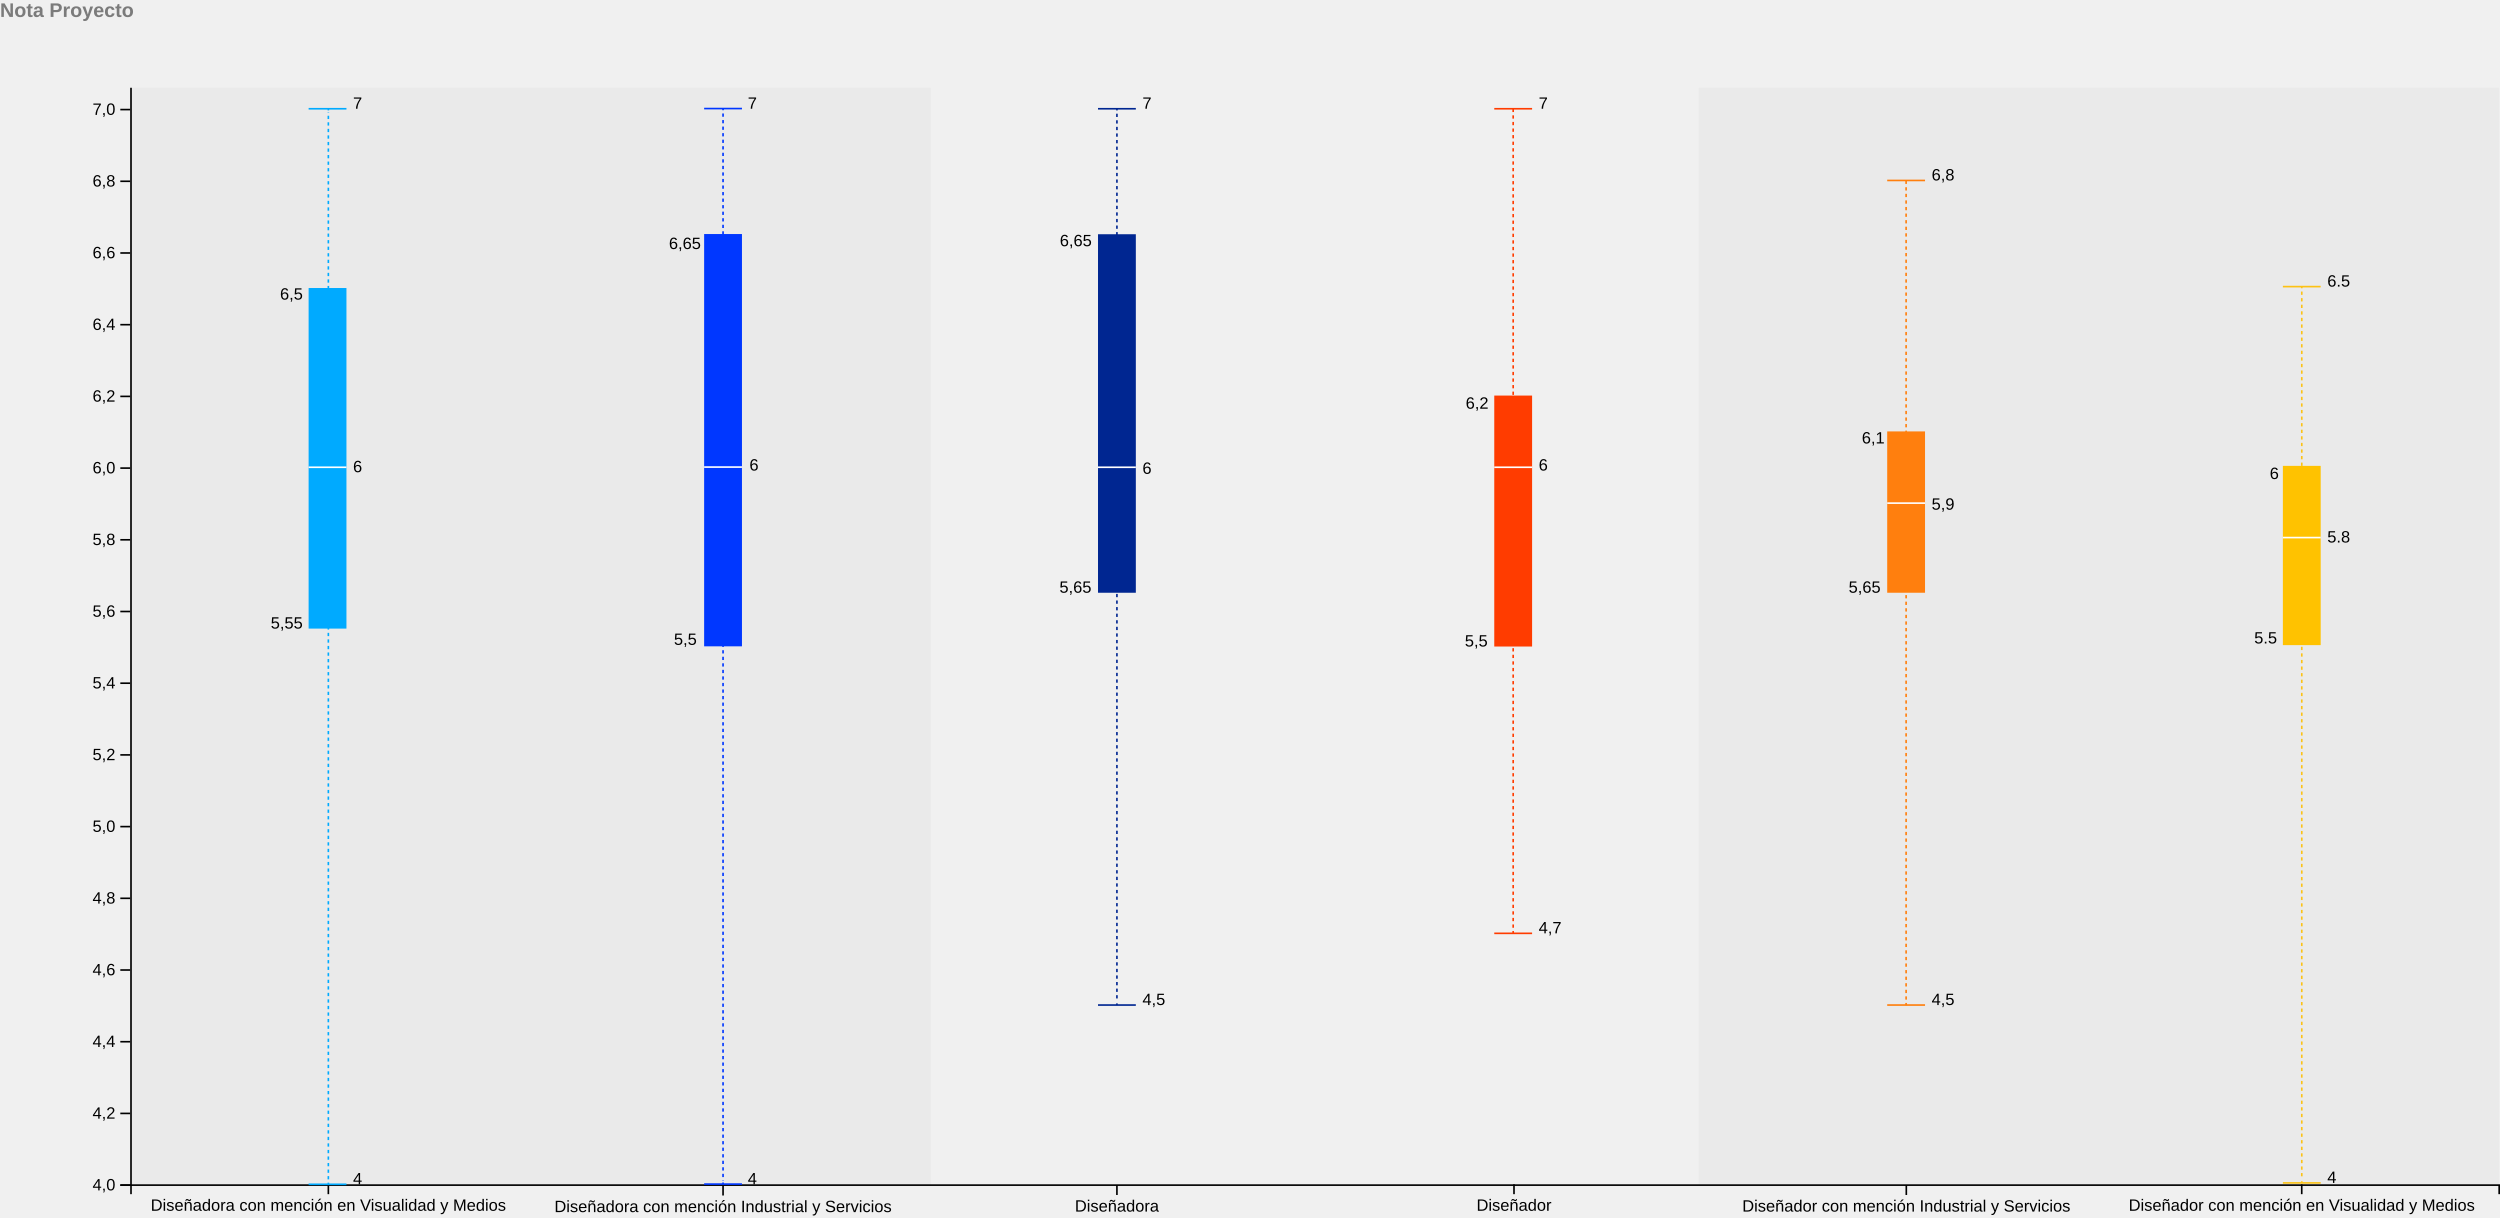
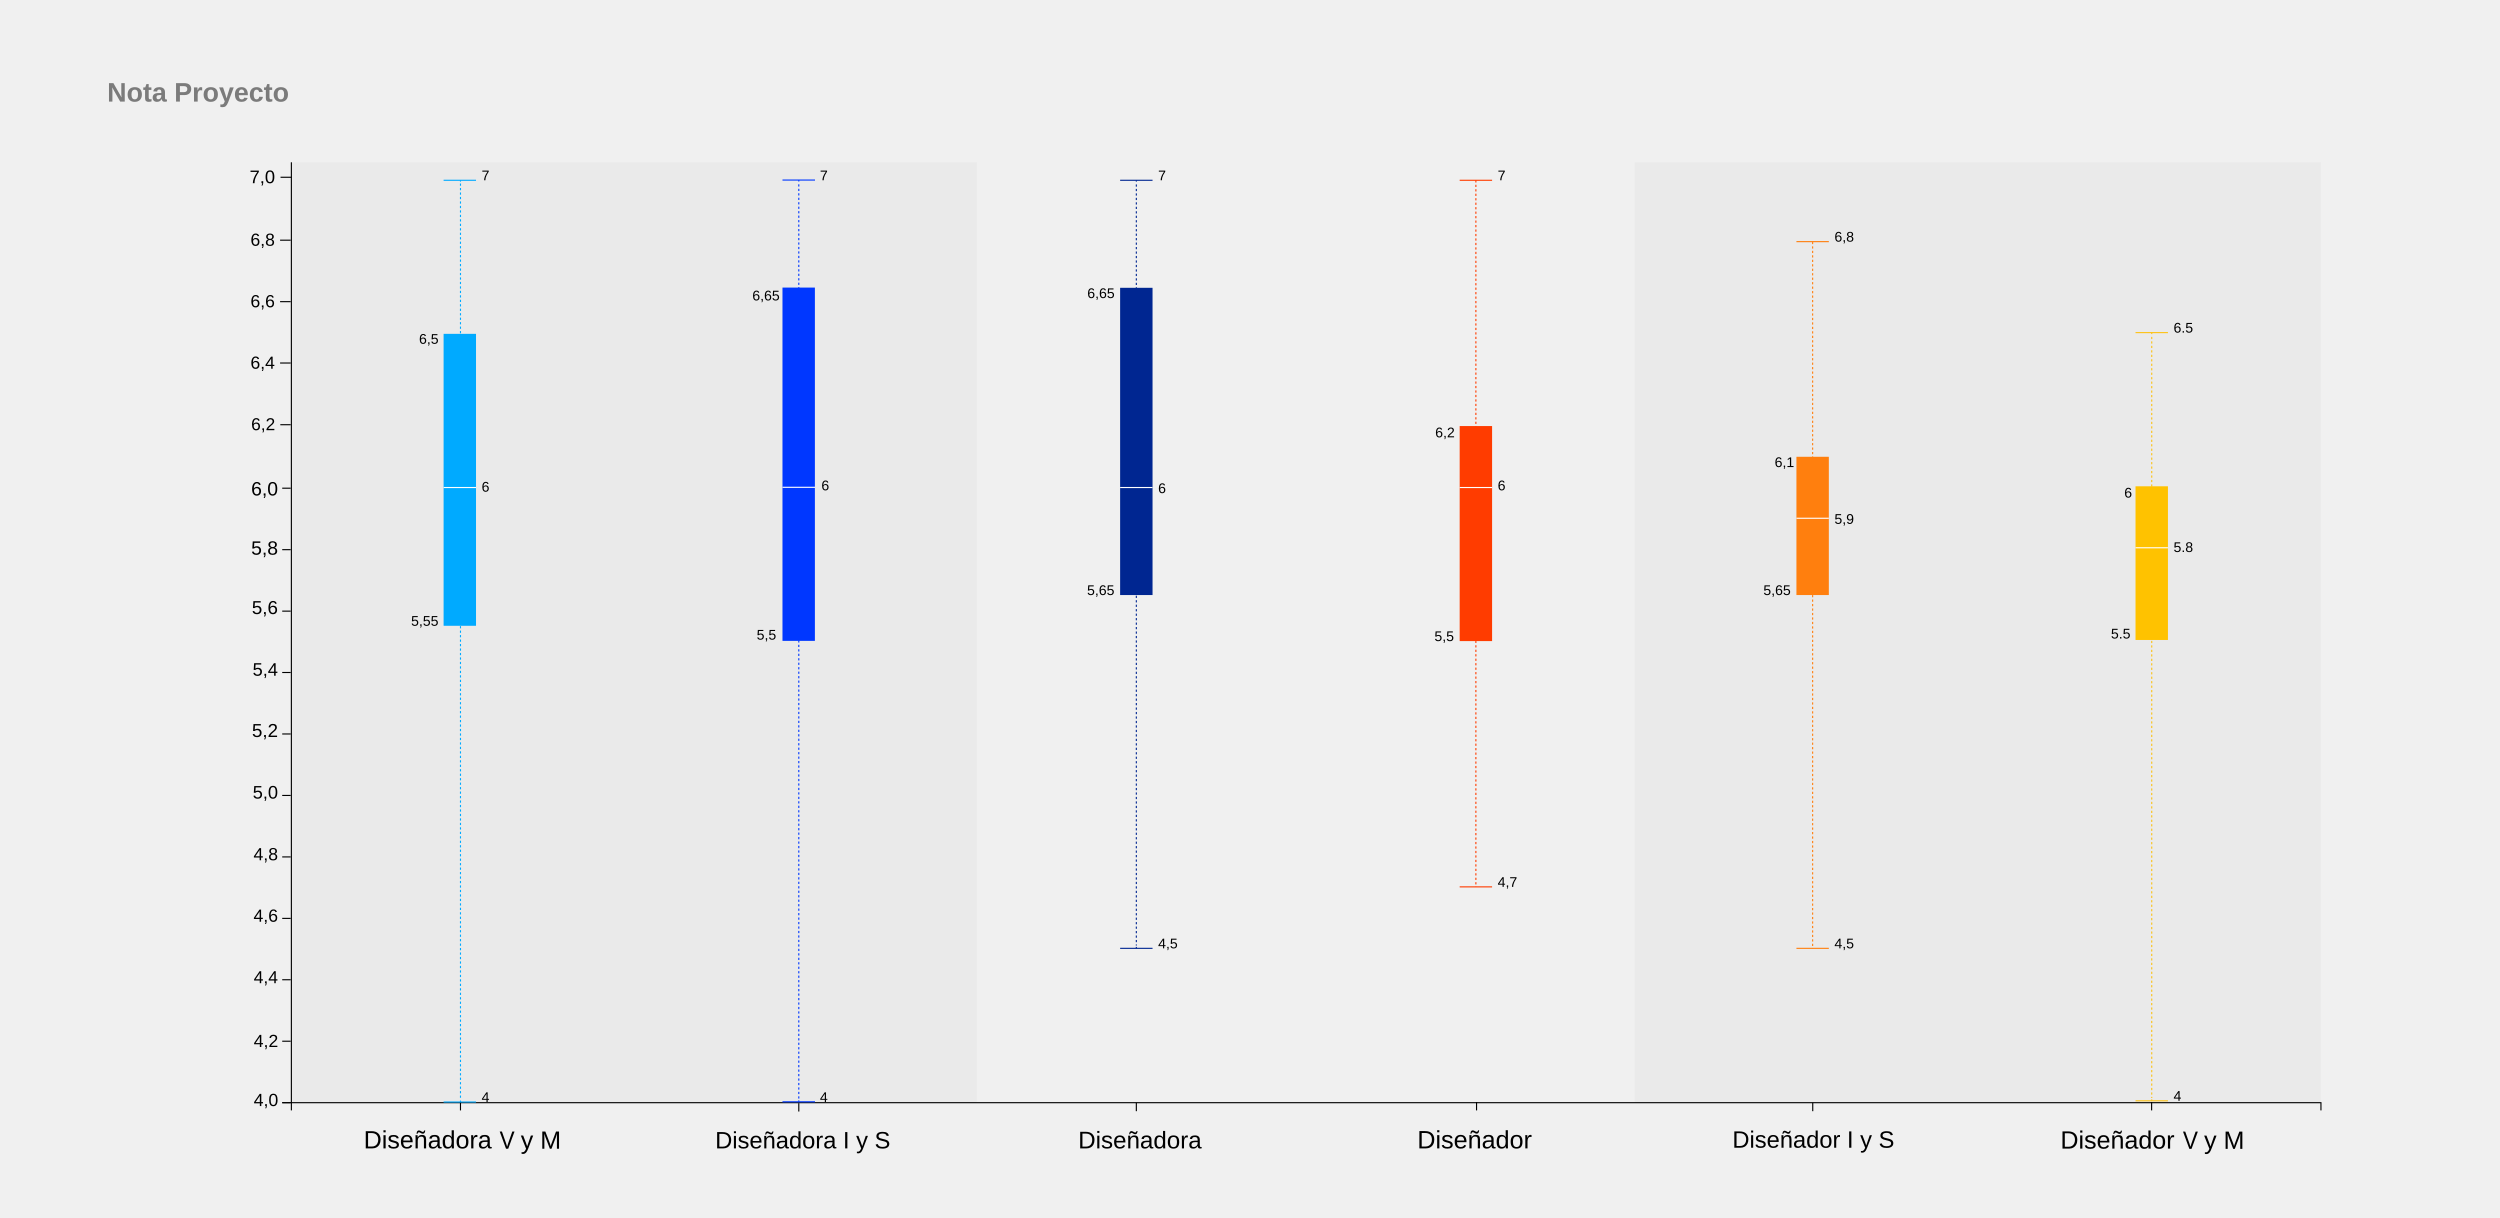
- <svg xmlns="http://www.w3.org/2000/svg" viewBox="0 0 1520.16 740.28">
+ <svg xmlns="http://www.w3.org/2000/svg" id="Layer_1" data-name="Layer 1" version="1.1" viewBox="0 0 2236.8 1089.3">
  <defs>
    <style>
      .cls-1 {
-         fill: #0037ff;
-       }
- 
-       .cls-1, .cls-2, .cls-3, .cls-4, .cls-5, .cls-6, .cls-7 {
+         letter-spacing: 0em;
+       }
+ 
+       .cls-1, .cls-2, .cls-3, .cls-4, .cls-5, .cls-6, .cls-7, .cls-8, .cls-9, .cls-10, .cls-11, .cls-12, .cls-13, .cls-14, .cls-15, .cls-16, .cls-17, .cls-18, .cls-19, .cls-20 {
+         isolation: isolate;
+       }
+ 
+       .cls-1, .cls-2, .cls-4, .cls-5, .cls-7, .cls-8, .cls-9, .cls-10, .cls-11, .cls-12, .cls-13, .cls-14, .cls-15, .cls-16, .cls-17, .cls-18, .cls-19, .cls-20 {
+         fill: #000;
+         font-family: ArialMT, Arial;
+       }
+ 
+       .cls-1, .cls-16 {
+         font-size: 22.4px;
+       }
+ 
+       .cls-21 {
+         fill: #eaeaea;
+       }
+ 
+       .cls-21, .cls-22, .cls-23, .cls-24, .cls-25, .cls-26, .cls-27 {
        stroke-width: 0px;
      }

-       .cls-8 {
-         letter-spacing: -.02em;
-       }
- 
-       .cls-8, .cls-9, .cls-10, .cls-11 {
-         isolation: isolate;
-       }
- 
-       .cls-8, .cls-11 {
-         font-family: ArialMT, Arial;
-         font-size: 10px;
-       }
- 
-       .cls-12, .cls-13, .cls-14, .cls-15, .cls-16, .cls-17, .cls-18, .cls-19, .cls-20, .cls-21, .cls-22, .cls-23, .cls-24, .cls-25, .cls-26 {
-         fill: none;
-       }
- 
-       .cls-12, .cls-21 {
-         stroke-dasharray: 0 0 2 2;
-       }
- 
-       .cls-12, .cls-24 {
-         stroke: #ff3c00;
-       }
- 
-       .cls-13, .cls-16 {
-         stroke: #0037ff;
-       }
- 
-       .cls-13, .cls-22 {
-         stroke-dasharray: 0 0 1.99 1.99;
-       }
- 
-       .cls-14 {
-         stroke: #fff;
-       }
- 
-       .cls-15 {
-         stroke-dasharray: 0 0 2 2;
-       }
- 
-       .cls-15, .cls-17 {
-         stroke: #fbc217;
-       }
- 
      .cls-2 {
-         fill: #0af;
-       }
- 
-       .cls-10 {
+         font-size: 21.6px;
+       }
+ 
+       .cls-3 {
        fill: #7b7b7b;
        font-family: Arial-BoldMT, Arial;
-         font-size: 12px;
+         font-size: 24px;
        font-weight: 700;
      }

-       .cls-18, .cls-21 {
+       .cls-4 {
+         font-size: 15.5px;
+       }
+ 
+       .cls-28 {
+         stroke: #fff;
+       }
+ 
+       .cls-28, .cls-29, .cls-30, .cls-31, .cls-32, .cls-33, .cls-34, .cls-35, .cls-36, .cls-37, .cls-38, .cls-39, .cls-40, .cls-41, .cls-42 {
+         fill: none;
+       }
+ 
+       .cls-5 {
+         font-size: 16.3px;
+       }
+ 
+       .cls-29, .cls-38 {
+         stroke-dasharray: 0 0 0 0 0 0 2 2;
+       }
+ 
+       .cls-29, .cls-42 {
+         stroke: #0037ff;
+       }
+ 
+       .cls-7 {
+         font-size: 15.6px;
+       }
+ 
+       .cls-8 {
+         font-size: 22.5px;
+       }
+ 
+       .cls-30, .cls-35 {
+         stroke: #002691;
+       }
+ 
+       .cls-9 {
+         font-size: 15.7px;
+       }
+ 
+       .cls-10 {
+         font-size: 16.8px;
+       }
+ 
+       .cls-31, .cls-35, .cls-36, .cls-37 {
+         stroke-dasharray: 0 0 0 0 0 0 2 2;
+       }
+ 
+       .cls-31, .cls-39 {
        stroke: #ff7f0e;
      }

-       .cls-3 {
+       .cls-32, .cls-38 {
+         stroke: #0af;
+       }
+ 
+       .cls-11 {
+         font-size: 16.4px;
+       }
+ 
+       .cls-12 {
+         font-size: 17.3px;
+       }
+ 
+       .cls-13 {
+         font-size: 16.3px;
+       }
+ 
+       .cls-14 {
+         font-size: 15.8px;
+       }
+ 
+       .cls-15 {
+         font-size: 15.8px;
+       }
+ 
+       .cls-22 {
        fill: #ff7f0e;
      }

+       .cls-23 {
+         fill: #0037ff;
+       }
+ 
+       .cls-24 {
+         fill: #0af;
+       }
+ 
+       .cls-25 {
+         fill: #ff3c00;
+       }
+ 
+       .cls-17 {
+         font-size: 17.3px;
+       }
+ 
+       .cls-33, .cls-37 {
+         stroke: #ff3c00;
+       }
+ 
+       .cls-26 {
+         fill: #002691;
+       }
+ 
+       .cls-18 {
+         font-size: 12.6px;
+       }
+ 
+       .cls-34, .cls-36 {
+         stroke: #fbc217;
+       }
+ 
      .cls-19 {
-         stroke-dasharray: 0 0 2 2;
-       }
- 
-       .cls-19, .cls-20 {
-         stroke: #002691;
-       }
- 
-       .cls-22, .cls-25 {
-         stroke: #0af;
-       }
- 
-       .cls-4 {
-         fill: #002691;
-       }
- 
-       .cls-23 {
+         font-size: 16.8px;
+       }
+ 
+       .cls-20 {
+         font-size: 21.2px;
+       }
+ 
+       .cls-40 {
        stroke: #fdc214;
      }

-       .cls-5 {
+       .cls-27 {
        fill: #ffc200;
      }

-       .cls-26 {
+       .cls-41 {
        stroke: #000;
-       }
- 
-       .cls-6 {
-         fill: #eaeaea;
-       }
- 
-       .cls-7 {
-         fill: #ff3c00;
      }
    </style>
  </defs>
  <g id="Layer_3" data-name="Layer 3">
-     <rect class="cls-6" x="79.16" y="53.37" width="486.83" height="667.25" />
-     <rect class="cls-6" x="1032.83" y="53.37" width="486.83" height="667.25" />
+     <rect class="cls-21" x="260.1" y="145.2" width="613.9" height="841.4" />
+     <rect class="cls-21" x="1462.6" y="145.2" width="613.9" height="841.4" />
  </g>
  <g id="Layer_2" data-name="Layer 2">
    <g>
-       <line class="cls-25" x1="199.66" y1="720.13" x2="199.66" y2="719.13" />
-       <line class="cls-22" x1="199.66" y1="717.13" x2="199.66" y2="68.12" />
-       <line class="cls-25" x1="199.66" y1="67.13" x2="199.66" y2="66.13" />
+       <line class="cls-32" x1="412" y1="986" x2="412" y2="984.7" />
+       <line class="cls-38" x1="412" y1="982.2" x2="412" y2="163.8" />
+       <line class="cls-32" x1="412" y1="162.5" x2="412" y2="161.3" />
    </g>
    <g>
-       <line class="cls-16" x1="439.66" y1="66.01" x2="439.66" y2="67.01" />
-       <line class="cls-13" x1="439.66" y1="69" x2="439.66" y2="718.01" />
-       <line class="cls-16" x1="439.66" y1="719.01" x2="439.66" y2="720.01" />
+       <line class="cls-42" x1="714.7" y1="161.1" x2="714.7" y2="162.4" />
+       <line class="cls-29" x1="714.7" y1="164.9" x2="714.7" y2="983.3" />
+       <line class="cls-42" x1="714.7" y1="984.5" x2="714.7" y2="985.8" />
    </g>
    <g>
-       <line class="cls-20" x1="679.16" y1="66.13" x2="679.16" y2="67.13" />
-       <line class="cls-19" x1="679.16" y1="69.13" x2="679.16" y2="609.12" />
-       <line class="cls-20" x1="679.16" y1="610.12" x2="679.16" y2="611.12" />
-     </g>
-     <line class="cls-21" x1="1159.04" y1="109.85" x2="1159.04" y2="611.25" />
-   </g>
-   <g id="Layer_1" data-name="Layer 1">
-     <path class="cls-26" d="M73.16,720.63h6.5V53.37" />
-     <g>
-       <line class="cls-26" x1="79.16" y1="720.63" x2="73.16" y2="720.63" />
-       <g class="cls-9">
-         <text class="cls-11" transform="translate(56.26 723.83)">
-           <tspan x="0" y="0">4,0</tspan>
-         </text>
-       </g>
-     </g>
-     <g>
-       <line class="cls-26" x1="79.16" y1="677.03" x2="73.16" y2="677.03" />
-       <g class="cls-9">
-         <text class="cls-11" transform="translate(56.26 680.23)">
-           <tspan x="0" y="0">4,2</tspan>
-         </text>
-       </g>
-     </g>
-     <g>
-       <line class="cls-26" x1="79.16" y1="633.43" x2="73.16" y2="633.43" />
-       <g class="cls-9">
-         <text class="cls-11" transform="translate(56.26 636.63)">
-           <tspan x="0" y="0">4,4</tspan>
-         </text>
-       </g>
-     </g>
-     <g>
-       <line class="cls-26" x1="79.16" y1="589.83" x2="73.16" y2="589.83" />
-       <g class="cls-9">
-         <text class="cls-11" transform="translate(56.26 593.03)">
-           <tspan x="0" y="0">4,6</tspan>
-         </text>
-       </g>
-     </g>
-     <g>
-       <line class="cls-26" x1="79.16" y1="546.23" x2="73.16" y2="546.23" />
-       <g class="cls-9">
-         <text class="cls-11" transform="translate(56.26 549.43)">
-           <tspan x="0" y="0">4,8</tspan>
-         </text>
-       </g>
-     </g>
-     <g>
-       <line class="cls-26" x1="79.16" y1="502.63" x2="73.16" y2="502.63" />
-       <g class="cls-9">
-         <text class="cls-11" transform="translate(56.26 505.83)">
-           <tspan x="0" y="0">5,0</tspan>
-         </text>
-       </g>
-     </g>
-     <g>
-       <line class="cls-26" x1="79.16" y1="459.03" x2="73.16" y2="459.03" />
-       <g class="cls-9">
-         <text class="cls-11" transform="translate(56.26 462.23)">
-           <tspan x="0" y="0">5,2</tspan>
-         </text>
-       </g>
-     </g>
-     <g>
-       <line class="cls-26" x1="79.16" y1="415.43" x2="73.16" y2="415.43" />
-       <g class="cls-9">
-         <text class="cls-11" transform="translate(56.26 418.63)">
-           <tspan x="0" y="0">5,4</tspan>
-         </text>
-       </g>
-     </g>
-     <g>
-       <line class="cls-26" x1="79.16" y1="371.83" x2="73.16" y2="371.83" />
-       <g class="cls-9">
-         <text class="cls-11" transform="translate(56.26 375.03)">
-           <tspan x="0" y="0">5,6</tspan>
-         </text>
-       </g>
-     </g>
-     <g>
-       <line class="cls-26" x1="79.16" y1="328.23" x2="73.16" y2="328.23" />
-       <g class="cls-9">
-         <text class="cls-11" transform="translate(56.26 331.43)">
-           <tspan x="0" y="0">5,8</tspan>
-         </text>
-       </g>
-     </g>
-     <g>
-       <line class="cls-26" x1="79.16" y1="284.63" x2="73.16" y2="284.63" />
-       <g class="cls-9">
-         <text class="cls-11" transform="translate(56.26 287.83)">
-           <tspan x="0" y="0">6,0</tspan>
-         </text>
-       </g>
-     </g>
-     <g>
-       <line class="cls-26" x1="79.16" y1="241.03" x2="73.16" y2="241.03" />
-       <g class="cls-9">
-         <text class="cls-11" transform="translate(56.26 244.23)">
+       <line class="cls-30" x1="1016.7" y1="161.3" x2="1016.7" y2="162.5" />
+       <line class="cls-35" x1="1016.7" y1="165" x2="1016.7" y2="846" />
+       <line class="cls-30" x1="1016.7" y1="847.2" x2="1016.7" y2="848.5" />
+     </g>
+     <line class="cls-31" x1="1621.8" y1="216.4" x2="1621.8" y2="848.7" />
+   </g>
+   <path class="cls-41" d="M252.5,986.6h8.2V145.2" />
+   <line class="cls-41" x1="260.1" y1="986.6" x2="252.5" y2="986.6" />
+   <g class="cls-6">
+     <g class="cls-6">
+       <text class="cls-15" transform="translate(227 989.6)">
+         <tspan x="0" y="0">4,0</tspan>
+       </text>
+     </g>
+   </g>
+   <line class="cls-41" x1="260.1" y1="931.6" x2="252.5" y2="931.6" />
+   <g class="cls-6">
+     <g class="cls-6">
+       <text class="cls-15" transform="translate(227 936.8)">
+         <tspan x="0" y="0">4,2</tspan>
+       </text>
+     </g>
+   </g>
+   <line class="cls-41" x1="260.1" y1="876.6" x2="252.5" y2="876.6" />
+   <g class="cls-6">
+     <g class="cls-6">
+       <text class="cls-7" transform="translate(227 879.7)">
+         <tspan x="0" y="0">4,4</tspan>
+       </text>
+     </g>
+   </g>
+   <line class="cls-41" x1="260.1" y1="821.7" x2="252.5" y2="821.7" />
+   <g class="cls-6">
+     <g class="cls-6">
+       <text class="cls-14" transform="translate(226.8 824.7)">
+         <tspan x="0" y="0">4,6</tspan>
+       </text>
+     </g>
+   </g>
+   <line class="cls-41" x1="260.1" y1="766.7" x2="252.5" y2="766.7" />
+   <g class="cls-6">
+     <g class="cls-6">
+       <text class="cls-14" transform="translate(226.8 769.7)">
+         <tspan x="0" y="0">4,8</tspan>
+       </text>
+     </g>
+   </g>
+   <line class="cls-41" x1="260.1" y1="711.7" x2="252.5" y2="711.7" />
+   <g class="cls-6">
+     <g class="cls-6">
+       <text class="cls-13" transform="translate(226.1 714.5)">
+         <tspan x="0" y="0">5,0</tspan>
+       </text>
+     </g>
+   </g>
+   <line class="cls-41" x1="260.1" y1="656.7" x2="252.5" y2="656.7" />
+   <g class="cls-6">
+     <g class="cls-6">
+       <text class="cls-10" transform="translate(225.4 659.4)">
+         <tspan x="0" y="0">5,2</tspan>
+       </text>
+     </g>
+   </g>
+   <line class="cls-41" x1="260.1" y1="601.7" x2="252.5" y2="601.7" />
+   <g class="cls-6">
+     <g class="cls-6">
+       <text class="cls-5" transform="translate(226 604.6)">
+         <tspan x="0" y="0">5,4</tspan>
+       </text>
+     </g>
+   </g>
+   <line class="cls-41" x1="260.1" y1="546.8" x2="252.5" y2="546.8" />
+   <g class="cls-6">
+     <g class="cls-6">
+       <text class="cls-19" transform="translate(225.3 549.4)">
+         <tspan x="0" y="0">5,6</tspan>
+       </text>
+     </g>
+   </g>
+   <line class="cls-41" x1="260.1" y1="491.8" x2="252.5" y2="491.8" />
+   <g class="cls-6">
+     <g class="cls-6">
+       <text class="cls-12" transform="translate(224.7 496.3)">
+         <tspan x="0" y="0">5,8</tspan>
+       </text>
+     </g>
+   </g>
+   <line class="cls-41" x1="260.1" y1="436.8" x2="252.5" y2="436.8" />
+   <g class="cls-6">
+     <g class="cls-6">
+       <text class="cls-17" transform="translate(224.7 443.3)">
+         <tspan x="0" y="0">6,0</tspan>
+       </text>
+     </g>
+   </g>
+   <g>
+     <line class="cls-41" x1="260.1" y1="380" x2="250.8" y2="380" />
+     <g class="cls-6">
+       <g class="cls-6">
+         <text class="cls-4" transform="translate(224.7 384.9)">
          <tspan x="0" y="0">6,2</tspan>
        </text>
      </g>
    </g>
-     <g>
-       <line class="cls-26" x1="79.16" y1="197.43" x2="73.16" y2="197.43" />
-       <g class="cls-9">
-         <text class="cls-11" transform="translate(56.26 200.63)">
+   </g>
+   <g>
+     <line class="cls-41" x1="260.1" y1="324.8" x2="250.6" y2="324.8" />
+     <g class="cls-6">
+       <g class="cls-6">
+         <text class="cls-9" transform="translate(224.1 329.9)">
          <tspan x="0" y="0">6,4</tspan>
        </text>
      </g>
    </g>
-     <g>
-       <line class="cls-26" x1="79.16" y1="153.83" x2="73.16" y2="153.83" />
-       <g class="cls-9">
-         <text class="cls-11" transform="translate(56.26 157.03)">
+   </g>
+   <g>
+     <line class="cls-41" x1="260.1" y1="269.9" x2="250.6" y2="269.9" />
+     <g class="cls-6">
+       <g class="cls-6">
+         <text class="cls-9" transform="translate(224.1 274.9)">
          <tspan x="0" y="0">6,6</tspan>
        </text>
      </g>
    </g>
-     <g>
-       <line class="cls-26" x1="79.16" y1="110.23" x2="73.16" y2="110.23" />
-       <g class="cls-9">
-         <text class="cls-11" transform="translate(56.26 113.43)">
+   </g>
+   <g>
+     <line class="cls-41" x1="260.1" y1="214.9" x2="250.6" y2="214.9" />
+     <g class="cls-6">
+       <g class="cls-6">
+         <text class="cls-9" transform="translate(224.1 219.9)">
          <tspan x="0" y="0">6,8</tspan>
        </text>
      </g>
    </g>
-     <g>
-       <line class="cls-26" x1="79.16" y1="66.63" x2="73.16" y2="66.63" />
-       <g class="cls-9">
-         <text class="cls-11" transform="translate(56.26 69.83)">
+   </g>
+   <g>
+     <line class="cls-41" x1="260.8" y1="158.6" x2="251" y2="158.6" />
+     <g class="cls-6">
+       <g class="cls-6">
+         <text class="cls-11" transform="translate(223.3 163.9)">
          <tspan x="0" y="0">7,0</tspan>
        </text>
      </g>
    </g>
-     <g class="cls-9">
-       <text class="cls-10" transform="translate(0 10.3)">
+   </g>
+   <g class="cls-6">
+     <g class="cls-6">
+       <text class="cls-3" transform="translate(95.9 90.9)">
        <tspan x="0" y="0">Nota Proyecto</tspan>
      </text>
    </g>
-     <path class="cls-26" d="M79.66,726.13v-5.5h1440v5.5" />
-     <g>
-       <line class="cls-26" x1="199.66" y1="720.13" x2="199.66" y2="726.13" />
-       <g class="cls-9">
-         <text class="cls-11" transform="translate(91.63 736.23)">
-           <tspan x="0" y="0">Diseñadora con mención en </tspan>
-         </text>
-         <text class="cls-8" transform="translate(218.93 736.23)">
-           <tspan x="0" y="0">V</tspan>
-         </text>
-         <text class="cls-11" transform="translate(225.42 736.23)">
-           <tspan x="0" y="0">isualidad y Medios</tspan>
-         </text>
-       </g>
-     </g>
-     <g>
-       <line class="cls-26" x1="679.16" y1="720.63" x2="679.16" y2="726.63" />
-       <g class="cls-9">
-         <text class="cls-11" transform="translate(653.59 736.73)">
-           <tspan x="0" y="0">Diseñadora</tspan>
-         </text>
-       </g>
-     </g>
-     <g>
-       <line class="cls-26" x1="1159.16" y1="720.63" x2="1159.16" y2="726.63" />
-       <g class="cls-9">
-         <text class="cls-11" transform="translate(1059.39 736.73)">
-           <tspan x="0" y="0">Diseñador con mención Industrial y Servicios</tspan>
-         </text>
-       </g>
-     </g>
-     <g>
-       <line class="cls-26" x1="439.66" y1="720.94" x2="439.66" y2="726.94" />
-       <g class="cls-9">
-         <text class="cls-11" transform="translate(337.11 737.04)">
-           <tspan x="0" y="0">Diseñadora con mención Industrial y Servicios</tspan>
-         </text>
-       </g>
-     </g>
-     <line class="cls-25" x1="187.66" y1="66.13" x2="210.66" y2="66.13" />
-     <line class="cls-25" x1="187.66" y1="720.13" x2="210.66" y2="720.13" />
-     <rect class="cls-2" x="187.66" y="175.13" width="23" height="207.1" />
-     <line class="cls-14" x1="187.66" y1="284.13" x2="210.66" y2="284.13" />
-     <g class="cls-9">
-       <text class="cls-11" transform="translate(214.66 66.13)">
+   </g>
+   <path class="cls-41" d="M260.7,993.5v-6.9h1815.9v6.9" />
+   <line class="cls-41" x1="412" y1="986" x2="412" y2="993.5" />
+   <g>
+     <g class="cls-6">
+       <text class="cls-16" transform="translate(325.4 1027.5)">
+         <tspan x="0" y="0">Diseñadora</tspan>
+       </text>
+     </g>
+     <g class="cls-6">
+       <text class="cls-1" transform="translate(447 1027.8) scale(.9 1)">
+         <tspan x="0" y="0">V</tspan>
+       </text>
+     </g>
+     <g class="cls-6">
+       <text class="cls-16" transform="translate(459.7 1027.8)">
+         <tspan x="0" y="0" xml:space="preserve"> y M</tspan>
+       </text>
+     </g>
+   </g>
+   <line class="cls-41" x1="1016.7" y1="986.6" x2="1016.7" y2="994.2" />
+   <g class="cls-6">
+     <g class="cls-6">
+       <text class="cls-2" transform="translate(964.7 1027.5)">
+         <tspan x="0" y="0">Diseñadora</tspan>
+       </text>
+     </g>
+   </g>
+   <line class="cls-41" x1="1621.9" y1="986.6" x2="1621.9" y2="994.2" />
+   <line class="cls-41" x1="714.7" y1="987" x2="714.7" y2="994.5" />
+   <g class="cls-6">
+     <g class="cls-6">
+       <text class="cls-20" transform="translate(639.9 1027.5)">
+         <tspan x="0" y="0">Diseñadora I y S</tspan>
+       </text>
+     </g>
+   </g>
+   <g>
+     <g class="cls-6">
+       <text class="cls-16" transform="translate(1843.5 1027.7)">
+         <tspan x="0" y="0">Diseñador</tspan>
+       </text>
+     </g>
+     <g class="cls-6">
+       <text class="cls-1" transform="translate(1953.1 1027.9) scale(.9 1)">
+         <tspan x="0" y="0">V</tspan>
+       </text>
+     </g>
+     <g class="cls-6">
+       <text class="cls-16" transform="translate(1965.8 1027.9)">
+         <tspan x="0" y="0" xml:space="preserve"> y M</tspan>
+       </text>
+     </g>
+   </g>
+   <g class="cls-6">
+     <g class="cls-6">
+       <text class="cls-20" transform="translate(1550 1026.9)">
+         <tspan x="0" y="0">Diseñador I y S</tspan>
+       </text>
+     </g>
+   </g>
+   <line class="cls-32" x1="396.9" y1="161.3" x2="425.9" y2="161.3" />
+   <line class="cls-32" x1="396.9" y1="986" x2="425.9" y2="986" />
+   <rect class="cls-24" x="396.9" y="298.7" width="29" height="261.2" />
+   <line class="cls-28" x1="396.9" y1="436.2" x2="425.9" y2="436.2" />
+   <g class="cls-6">
+     <g class="cls-6">
+       <text class="cls-18" transform="translate(430.9 161.3)">
        <tspan x="0" y="0">7</tspan>
      </text>
    </g>
-     <g class="cls-9">
-       <text class="cls-11" transform="translate(214.66 720.13)">
+   </g>
+   <g class="cls-6">
+     <g class="cls-6">
+       <text class="cls-18" transform="translate(430.9 986)">
        <tspan x="0" y="0">4</tspan>
      </text>
    </g>
-     <g class="cls-9">
-       <text class="cls-11" transform="translate(214.66 287.13)">
+   </g>
+   <g class="cls-6">
+     <g class="cls-6">
+       <text class="cls-18" transform="translate(430.9 439.9)">
        <tspan x="0" y="0">6</tspan>
      </text>
    </g>
-     <g class="cls-9">
-       <text class="cls-11" transform="translate(164.62 382.23)">
+   </g>
+   <g class="cls-6">
+     <g class="cls-6">
+       <text class="cls-18" transform="translate(367.8 559.9)">
        <tspan x="0" y="0">5,55</tspan>
      </text>
    </g>
-     <g class="cls-9">
-       <text class="cls-11" transform="translate(170.26 182.19)">
+   </g>
+   <g class="cls-6">
+     <g class="cls-6">
+       <text class="cls-18" transform="translate(374.9 307.6)">
        <tspan x="0" y="0">6,5</tspan>
      </text>
    </g>
-     <line class="cls-20" x1="667.66" y1="66.13" x2="690.66" y2="66.13" />
-     <line class="cls-20" x1="667.66" y1="611.13" x2="690.66" y2="611.13" />
-     <rect class="cls-4" x="667.66" y="142.43" width="23" height="218" />
-     <line class="cls-14" x1="667.66" y1="284.13" x2="690.66" y2="284.13" />
-     <g class="cls-9">
-       <text class="cls-11" transform="translate(694.66 66.13)">
+   </g>
+   <line class="cls-30" x1="1002.2" y1="161.3" x2="1031.2" y2="161.3" />
+   <line class="cls-30" x1="1002.2" y1="848.5" x2="1031.2" y2="848.5" />
+   <rect class="cls-26" x="1002.2" y="257.5" width="29" height="274.9" />
+   <line class="cls-28" x1="1002.2" y1="436.2" x2="1031.2" y2="436.2" />
+   <g class="cls-6">
+     <g class="cls-6">
+       <text class="cls-18" transform="translate(1036.2 161.3)">
        <tspan x="0" y="0">7</tspan>
      </text>
    </g>
-     <g class="cls-9">
-       <text class="cls-11" transform="translate(694.66 611.13)">
+   </g>
+   <g class="cls-6">
+     <g class="cls-6">
+       <text class="cls-18" transform="translate(1036.2 848.5)">
        <tspan x="0" y="0">4,5</tspan>
      </text>
    </g>
-     <g class="cls-9">
-       <text class="cls-11" transform="translate(694.66 288.13)">
+   </g>
+   <g class="cls-6">
+     <g class="cls-6">
+       <text class="cls-18" transform="translate(1036.2 441.2)">
        <tspan x="0" y="0">6</tspan>
      </text>
    </g>
-     <g class="cls-9">
-       <text class="cls-11" transform="translate(644.2 360.43)">
+   </g>
+   <g class="cls-6">
+     <g class="cls-6">
+       <text class="cls-18" transform="translate(972.6 532.4)">
        <tspan x="0" y="0">5,65</tspan>
      </text>
    </g>
-     <g class="cls-9">
-       <text class="cls-11" transform="translate(644.41 149.72)">
+   </g>
+   <g class="cls-6">
+     <g class="cls-6">
+       <text class="cls-18" transform="translate(972.8 266.7)">
        <tspan x="0" y="0">6,65</tspan>
      </text>
    </g>
-     <line class="cls-18" x1="1147.54" y1="109.73" x2="1170.54" y2="109.73" />
-     <line class="cls-18" x1="1147.54" y1="611.13" x2="1170.54" y2="611.13" />
-     <rect class="cls-3" x="1147.54" y="262.33" width="23" height="98.1" />
-     <line class="cls-14" x1="1147.54" y1="305.93" x2="1170.54" y2="305.93" />
-     <g class="cls-9">
-       <text class="cls-11" transform="translate(1174.54 109.73)">
+   </g>
+   <line class="cls-39" x1="1607.3" y1="216.2" x2="1636.3" y2="216.2" />
+   <line class="cls-39" x1="1607.3" y1="848.5" x2="1636.3" y2="848.5" />
+   <rect class="cls-22" x="1607.3" y="408.7" width="29" height="123.7" />
+   <line class="cls-28" x1="1607.3" y1="463.7" x2="1636.3" y2="463.7" />
+   <g class="cls-6">
+     <g class="cls-6">
+       <text class="cls-18" transform="translate(1641.3 216.2)">
        <tspan x="0" y="0">6,8</tspan>
      </text>
    </g>
-     <g class="cls-9">
-       <text class="cls-11" transform="translate(1174.54 611.13)">
+   </g>
+   <g class="cls-6">
+     <g class="cls-6">
+       <text class="cls-18" transform="translate(1641.3 848.5)">
        <tspan x="0" y="0">4,5</tspan>
      </text>
    </g>
-     <g class="cls-9">
-       <text class="cls-11" transform="translate(1174.54 309.93)">
+   </g>
+   <g class="cls-6">
+     <g class="cls-6">
+       <text class="cls-18" transform="translate(1641.3 468.7)">
        <tspan x="0" y="0">5,9</tspan>
      </text>
    </g>
-     <g class="cls-9">
-       <text class="cls-11" transform="translate(1124.08 360.43)">
+   </g>
+   <g class="cls-6">
+     <g class="cls-6">
+       <text class="cls-18" transform="translate(1577.7 532.4)">
        <tspan x="0" y="0">5,65</tspan>
      </text>
    </g>
-     <g class="cls-9">
-       <text class="cls-11" transform="translate(1132.09 269.67)">
+   </g>
+   <g class="cls-6">
+     <g class="cls-6">
+       <text class="cls-18" transform="translate(1587.8 417.9)">
        <tspan x="0" y="0">6,1</tspan>
      </text>
    </g>
-     <line class="cls-16" x1="428.16" y1="66.01" x2="451.16" y2="66.01" />
-     <line class="cls-16" x1="428.16" y1="720.01" x2="451.16" y2="720.01" />
-     <rect class="cls-1" x="428.16" y="142.31" width="23" height="250.7" />
-     <line class="cls-14" x1="428.16" y1="284.01" x2="451.16" y2="284.01" />
-     <g class="cls-9">
-       <text class="cls-11" transform="translate(454.69 66.13)">
+   </g>
+   <line class="cls-42" x1="700.1" y1="161.1" x2="729.2" y2="161.1" />
+   <line class="cls-42" x1="700.1" y1="985.8" x2="729.2" y2="985.8" />
+   <rect class="cls-23" x="700.1" y="257.3" width="29" height="316.1" />
+   <line class="cls-28" x1="700.1" y1="436" x2="729.2" y2="436" />
+   <g class="cls-6">
+     <g class="cls-6">
+       <text class="cls-18" transform="translate(733.6 161.3)">
        <tspan x="0" y="0">7</tspan>
      </text>
    </g>
-     <g class="cls-9">
-       <text class="cls-11" transform="translate(454.69 720.13)">
+   </g>
+   <g class="cls-6">
+     <g class="cls-6">
+       <text class="cls-18" transform="translate(733.6 986)">
        <tspan x="0" y="0">4</tspan>
      </text>
    </g>
-     <g class="cls-9">
-       <text class="cls-11" transform="translate(455.69 286.13)">
+   </g>
+   <g class="cls-6">
+     <g class="cls-6">
+       <text class="cls-18" transform="translate(734.9 438.7)">
        <tspan x="0" y="0">6</tspan>
      </text>
    </g>
-     <g class="cls-9">
-       <text class="cls-11" transform="translate(409.79 392.13)">
+   </g>
+   <g class="cls-6">
+     <g class="cls-6">
+       <text class="cls-18" transform="translate(677 572.3)">
        <tspan x="0" y="0">5,5</tspan>
      </text>
    </g>
-     <g class="cls-9">
-       <text class="cls-11" transform="translate(406.73 151.43)">
+   </g>
+   <g class="cls-6">
+     <g class="cls-6">
+       <text class="cls-18" transform="translate(673.1 268.8)">
        <tspan x="0" y="0">6,65</tspan>
      </text>
    </g>
-     <g>
-       <g>
-         <line class="cls-17" x1="1399.63" y1="174.28" x2="1399.63" y2="175.28" />
-         <line class="cls-15" x1="1399.63" y1="177.28" x2="1399.63" y2="717.27" />
-         <line class="cls-17" x1="1399.63" y1="718.28" x2="1399.63" y2="719.28" />
-       </g>
-       <g>
-         <line class="cls-26" x1="1399.6" y1="720.13" x2="1399.6" y2="726.13" />
-         <g class="cls-9">
-           <text class="cls-11" transform="translate(1294.36 736.23)">
-             <tspan x="0" y="0">Diseñador con mención en </tspan>
-           </text>
-           <text class="cls-8" transform="translate(1416.1 736.23)">
-             <tspan x="0" y="0">V</tspan>
-           </text>
-           <text class="cls-11" transform="translate(1422.59 736.23)">
-             <tspan x="0" y="0">isualidad y Medios</tspan>
-           </text>
-         </g>
-       </g>
-       <line class="cls-23" x1="1388.13" y1="174.28" x2="1411.13" y2="174.28" />
-       <line class="cls-17" x1="1388.13" y1="719.28" x2="1411.13" y2="719.28" />
-       <rect class="cls-5" x="1388.13" y="283.28" width="23" height="109" />
-       <line class="cls-14" x1="1388.13" y1="326.88" x2="1411.13" y2="326.88" />
-       <g class="cls-9">
-         <text class="cls-11" transform="translate(1415.13 174.28)">
-           <tspan x="0" y="0">6.5</tspan>
-         </text>
-       </g>
-       <g class="cls-9">
-         <text class="cls-11" transform="translate(1415.13 719.28)">
-           <tspan x="0" y="0">4</tspan>
-         </text>
-       </g>
-       <g class="cls-9">
-         <text class="cls-11" transform="translate(1415.13 329.88)">
-           <tspan x="0" y="0">5.8</tspan>
-         </text>
-       </g>
-       <g class="cls-9">
-         <text class="cls-11" transform="translate(1370.7 391.28)">
-           <tspan x="0" y="0">5.5</tspan>
-         </text>
-       </g>
-       <g class="cls-9">
-         <text class="cls-11" transform="translate(1380.13 291.28)">
-           <tspan x="0" y="0">6</tspan>
-         </text>
-       </g>
-     </g>
-     <g>
-       <line class="cls-12" x1="920.11" y1="66.13" x2="920.11" y2="567.53" />
-       <g>
-         <line class="cls-26" x1="920.61" y1="720.13" x2="920.61" y2="726.13" />
-         <g class="cls-9">
-           <text class="cls-11" transform="translate(897.82 736.23)">
-             <tspan x="0" y="0">Diseñador</tspan>
-           </text>
-         </g>
-       </g>
-       <line class="cls-24" x1="908.61" y1="66.13" x2="931.61" y2="66.13" />
-       <line class="cls-24" x1="908.61" y1="567.53" x2="931.61" y2="567.53" />
-       <rect class="cls-7" x="908.61" y="240.53" width="23" height="152.6" />
-       <line class="cls-14" x1="908.61" y1="284.13" x2="931.61" y2="284.13" />
-       <g class="cls-9">
-         <text class="cls-11" transform="translate(935.61 66.13)">
-           <tspan x="0" y="0">7</tspan>
-         </text>
-       </g>
-       <g class="cls-9">
-         <text class="cls-11" transform="translate(935.61 567.53)">
-           <tspan x="0" y="0">4,7</tspan>
-         </text>
-       </g>
-       <g class="cls-9">
-         <text class="cls-11" transform="translate(935.61 286.13)">
-           <tspan x="0" y="0">6</tspan>
-         </text>
-       </g>
-       <g class="cls-9">
-         <text class="cls-11" transform="translate(890.71 393.13)">
-           <tspan x="0" y="0">5,5</tspan>
-         </text>
-       </g>
-       <g class="cls-9">
-         <text class="cls-11" transform="translate(891.21 248.53)">
-           <tspan x="0" y="0">6,2</tspan>
-         </text>
-       </g>
+   </g>
+   <g>
+     <line class="cls-34" x1="1925.2" y1="297.6" x2="1925.2" y2="298.9" />
+     <line class="cls-36" x1="1925.2" y1="301.4" x2="1925.2" y2="982.4" />
+     <line class="cls-34" x1="1925.2" y1="983.6" x2="1925.2" y2="984.9" />
+   </g>
+   <line class="cls-41" x1="1925.1" y1="986" x2="1925.1" y2="993.5" />
+   <line class="cls-40" x1="1910.7" y1="297.6" x2="1939.7" y2="297.6" />
+   <line class="cls-34" x1="1910.7" y1="984.9" x2="1939.7" y2="984.9" />
+   <rect class="cls-27" x="1910.7" y="435.1" width="29" height="137.5" />
+   <line class="cls-28" x1="1910.7" y1="490.1" x2="1939.7" y2="490.1" />
+   <g class="cls-6">
+     <g class="cls-6">
+       <text class="cls-18" transform="translate(1944.7 297.6)">
+         <tspan x="0" y="0">6.5</tspan>
+       </text>
+     </g>
+   </g>
+   <g class="cls-6">
+     <g class="cls-6">
+       <text class="cls-18" transform="translate(1944.7 984.9)">
+         <tspan x="0" y="0">4</tspan>
+       </text>
+     </g>
+   </g>
+   <g class="cls-6">
+     <g class="cls-6">
+       <text class="cls-18" transform="translate(1944.7 493.9)">
+         <tspan x="0" y="0">5.8</tspan>
+       </text>
+     </g>
+   </g>
+   <g class="cls-6">
+     <g class="cls-6">
+       <text class="cls-18" transform="translate(1888.7 571.3)">
+         <tspan x="0" y="0">5.5</tspan>
+       </text>
+     </g>
+   </g>
+   <g class="cls-6">
+     <g class="cls-6">
+       <text class="cls-18" transform="translate(1900.6 445.2)">
+         <tspan x="0" y="0">6</tspan>
+       </text>
+     </g>
+   </g>
+   <line class="cls-37" x1="1320.5" y1="161.3" x2="1320.5" y2="793.5" />
+   <line class="cls-41" x1="1321.1" y1="986" x2="1321.1" y2="993.5" />
+   <g class="cls-6">
+     <g class="cls-6">
+       <text class="cls-8" transform="translate(1268.1 1027.5)">
+         <tspan x="0" y="0">Diseñador</tspan>
+       </text>
+     </g>
+   </g>
+   <line class="cls-33" x1="1306" y1="161.3" x2="1335" y2="161.3" />
+   <line class="cls-33" x1="1306" y1="793.5" x2="1335" y2="793.5" />
+   <rect class="cls-25" x="1306" y="381.2" width="29" height="192.4" />
+   <line class="cls-28" x1="1306" y1="436.2" x2="1335" y2="436.2" />
+   <g class="cls-6">
+     <g class="cls-6">
+       <text class="cls-18" transform="translate(1340 161.3)">
+         <tspan x="0" y="0">7</tspan>
+       </text>
+     </g>
+   </g>
+   <g class="cls-6">
+     <g class="cls-6">
+       <text class="cls-18" transform="translate(1340 793.5)">
+         <tspan x="0" y="0">4,7</tspan>
+       </text>
+     </g>
+   </g>
+   <g class="cls-6">
+     <g class="cls-6">
+       <text class="cls-18" transform="translate(1340 438.7)">
+         <tspan x="0" y="0">6</tspan>
+       </text>
+     </g>
+   </g>
+   <g class="cls-6">
+     <g class="cls-6">
+       <text class="cls-18" transform="translate(1283.4 573.6)">
+         <tspan x="0" y="0">5,5</tspan>
+       </text>
+     </g>
+   </g>
+   <g class="cls-6">
+     <g class="cls-6">
+       <text class="cls-18" transform="translate(1284.1 391.3)">
+         <tspan x="0" y="0">6,2</tspan>
+       </text>
    </g>
  </g>
</svg>
